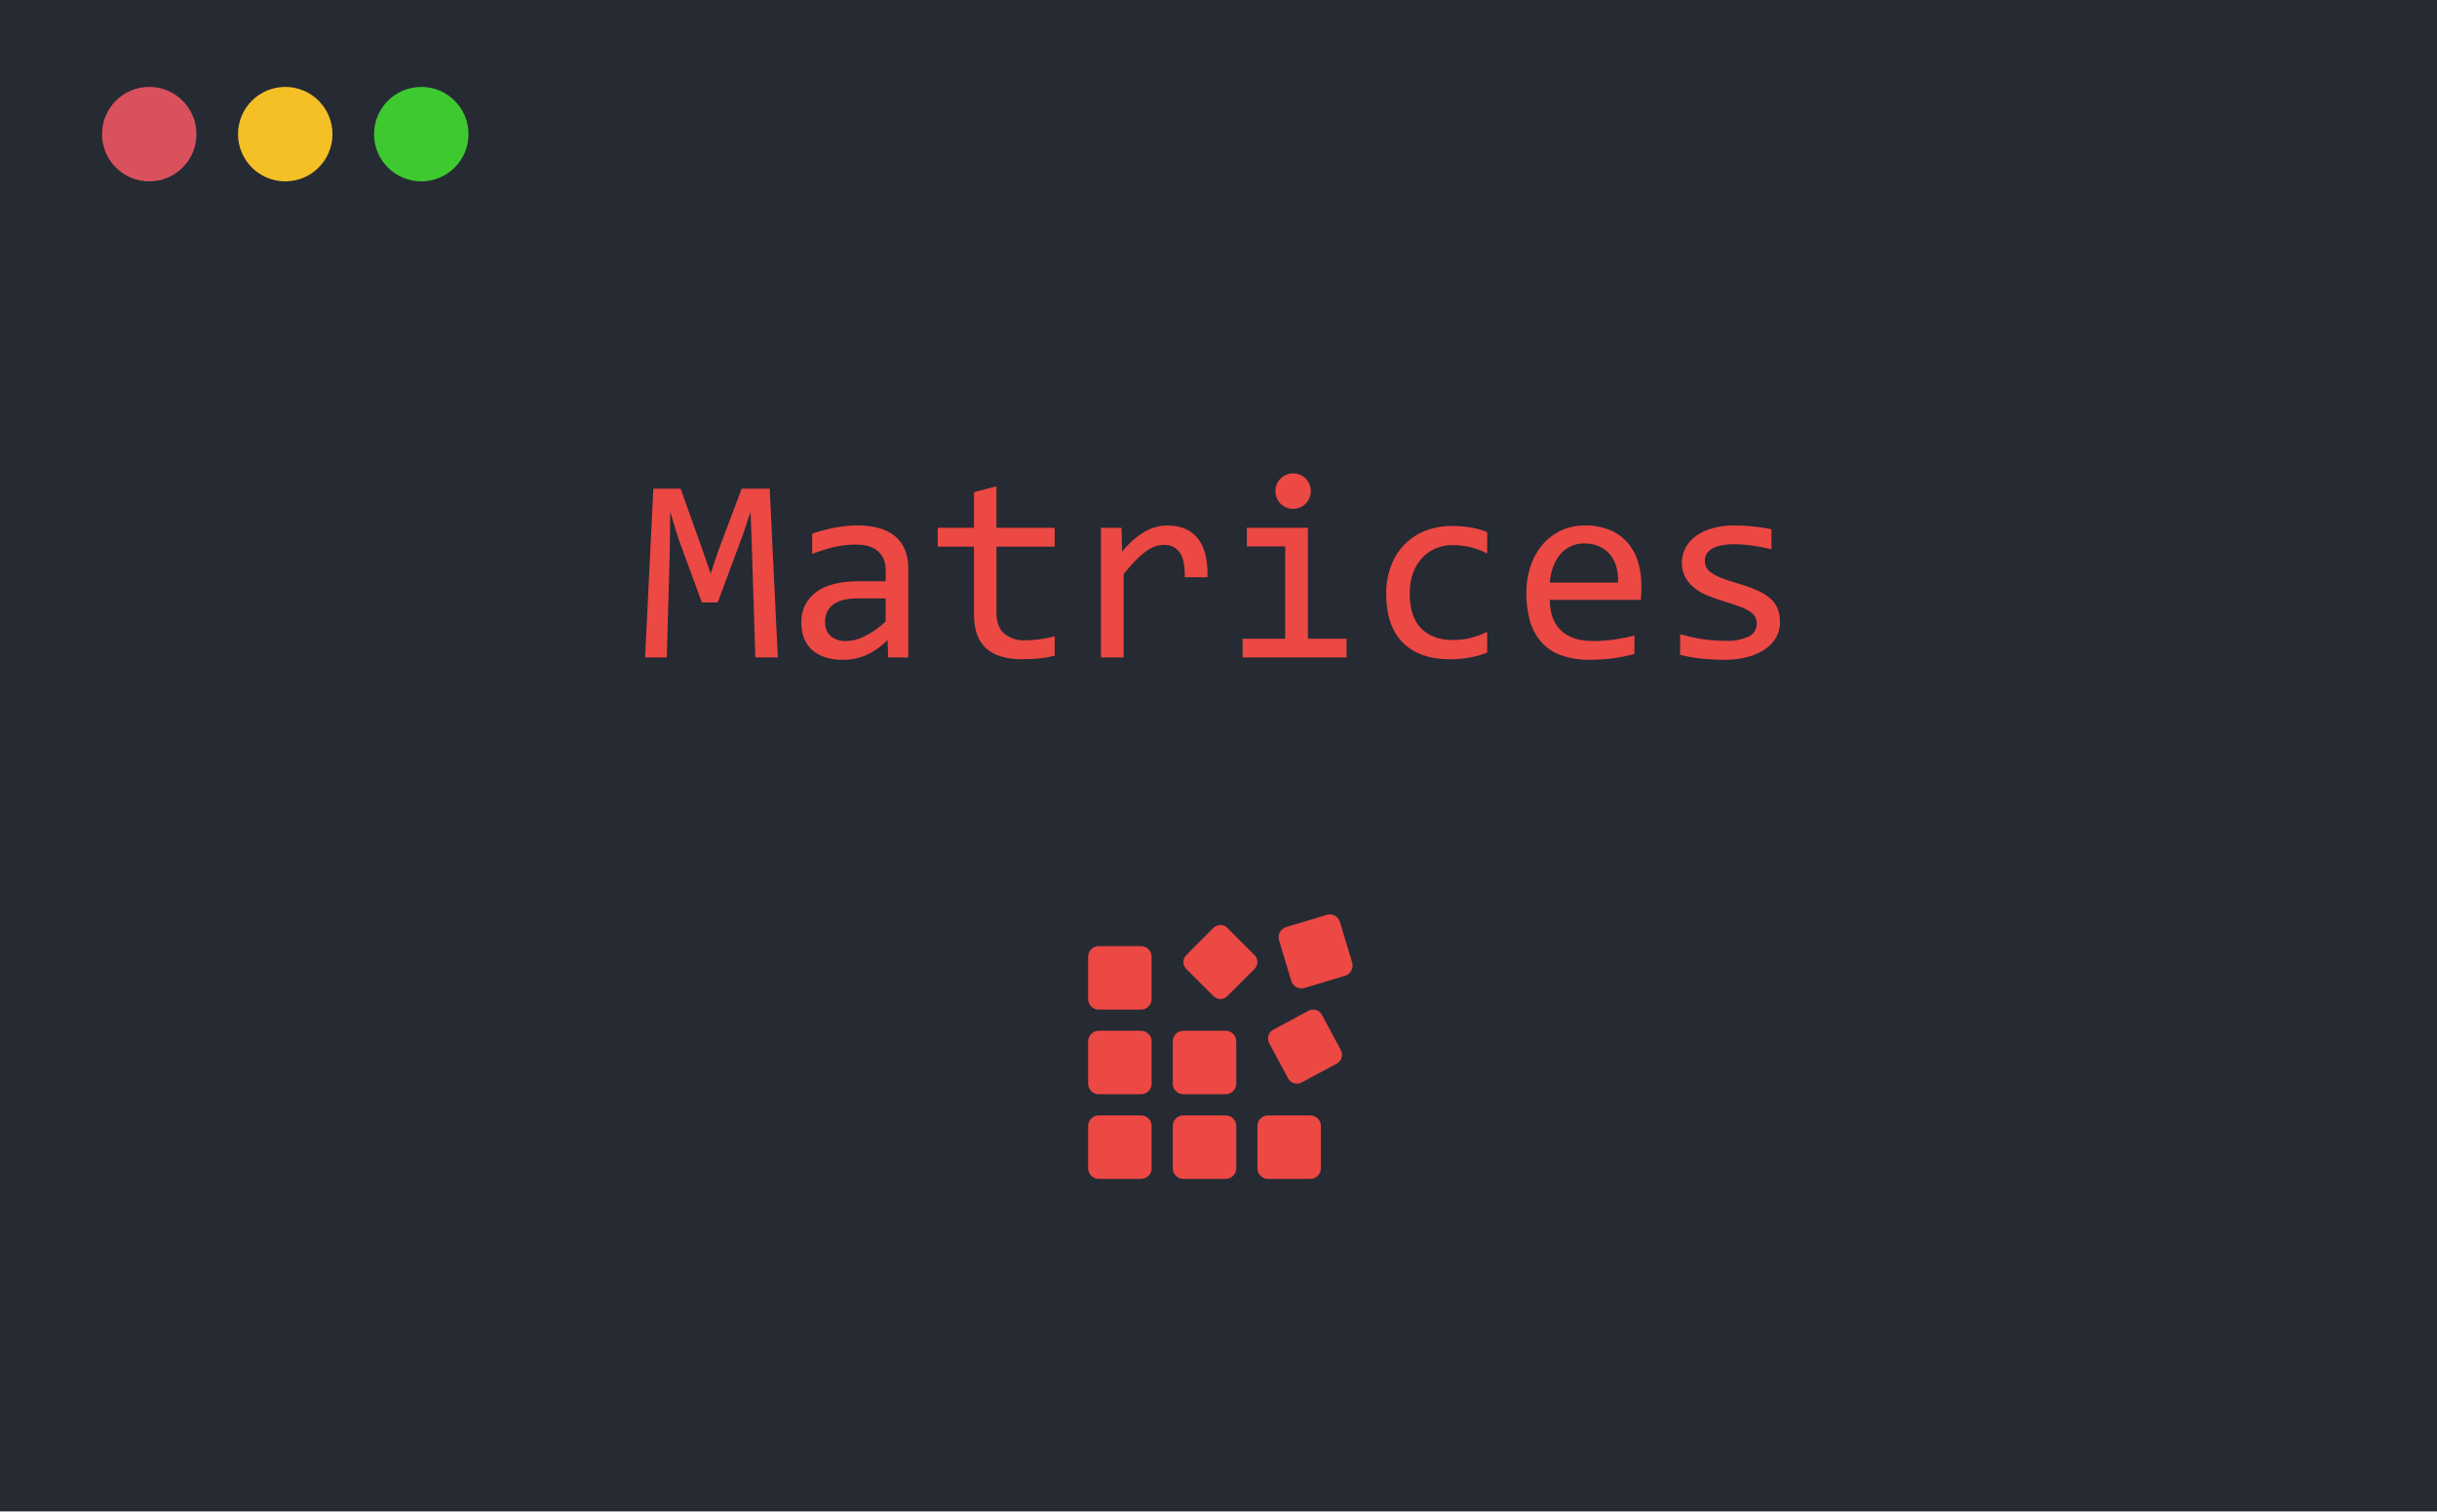
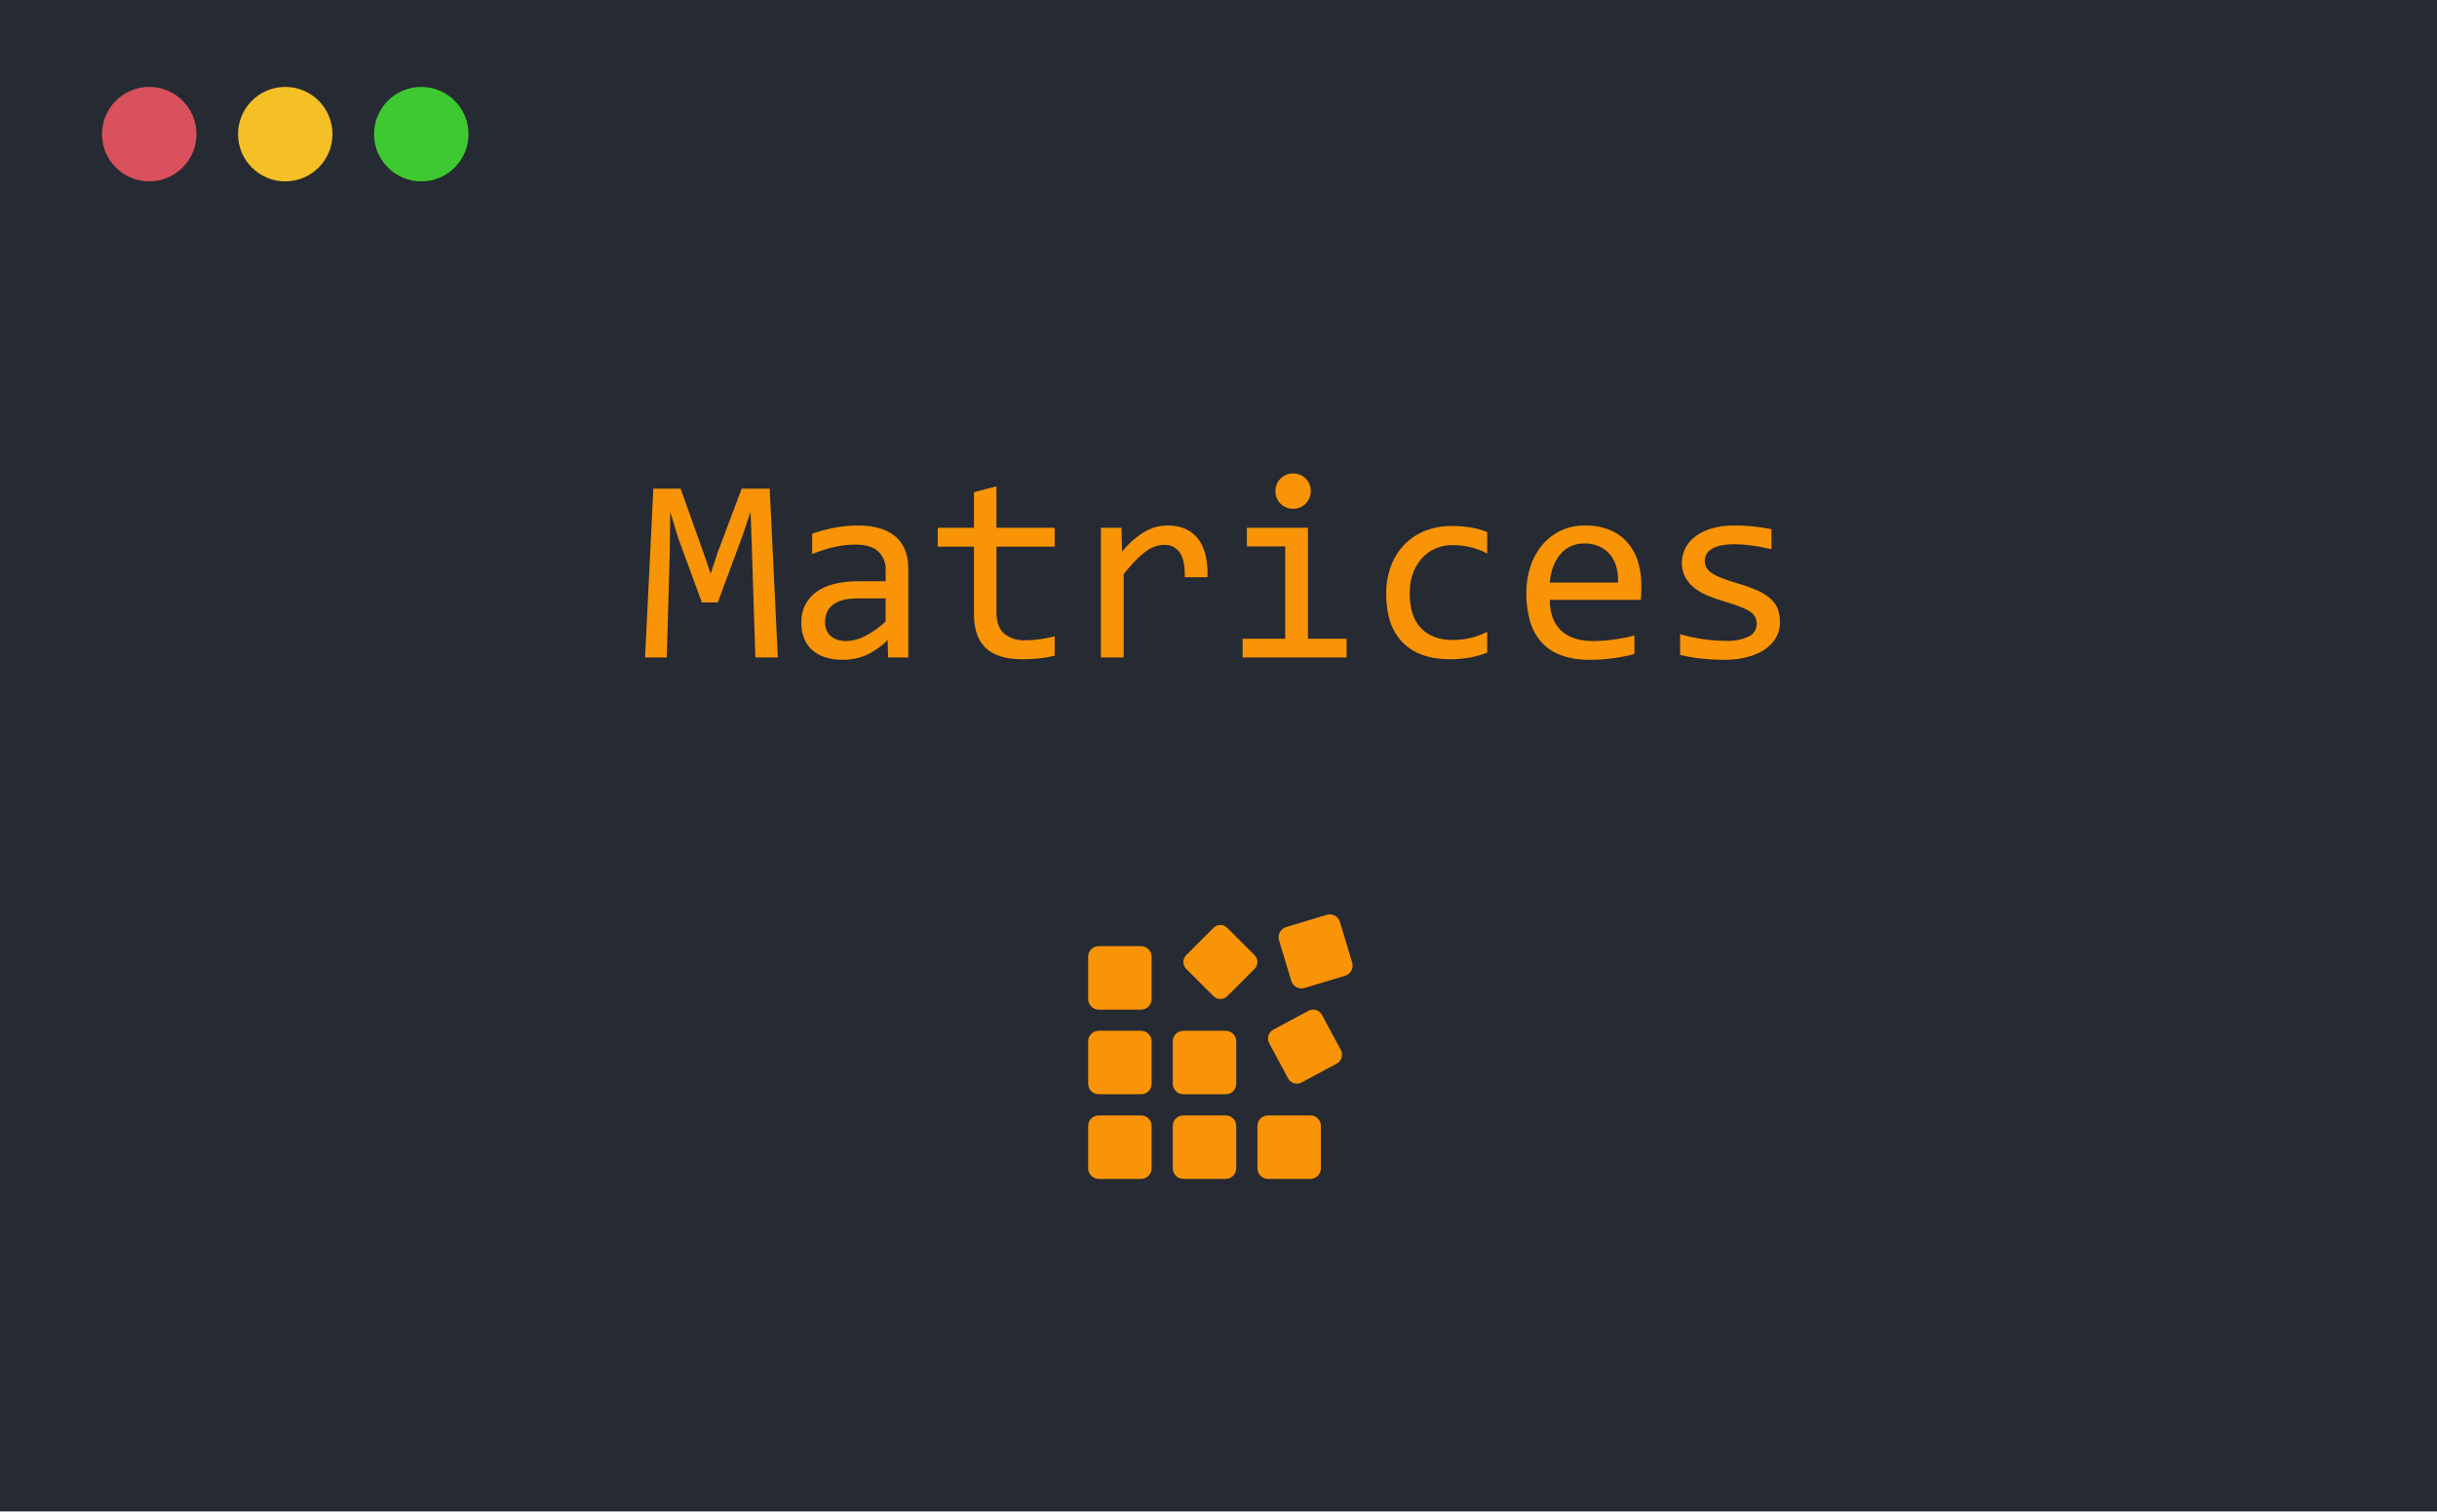
<svg xmlns="http://www.w3.org/2000/svg" width="645" height="400" viewBox="0 0 645 400">
  <defs>
-     <clipPath id="b">
+     <clipPath id="clip-Mod5">
      <rect width="645" height="400" />
    </clipPath>
  </defs>
-   <g id="a" clip-path="url(#b)">
+   <g id="Mod5" clip-path="url(#clip-Mod5)">
    <rect width="645" height="400" fill="#262a33" />
-     <circle cx="12.5" cy="12.5" r="12.5" transform="translate(27 23)" fill="#d9515d" />
-     <circle cx="12.5" cy="12.5" r="12.5" transform="translate(63 23)" fill="#f4c025" />
-     <circle cx="12.5" cy="12.5" r="12.5" transform="translate(99 23)" fill="#3ec930" />
-     <path d="M-117.134,0h-5.947l-.889-27.856-.376-10.7-2.085,6.221-6.6,17.773h-4.2l-6.289-17.09-2.085-6.9-.137,11.177L-146.528,0h-5.742l2.188-44.673h7.212l6.016,16.816,1.948,5.674,1.88-5.674,6.323-16.816h7.417Zm29.189,0-.137-4.614a18.6,18.6,0,0,1-5.691,4A15.321,15.321,0,0,1-99.839.615a14.864,14.864,0,0,1-5.024-.752A9.414,9.414,0,0,1-108.3-2.2,8.016,8.016,0,0,1-110.281-5.3a11.445,11.445,0,0,1-.632-3.862,9.586,9.586,0,0,1,3.845-8.083q3.845-2.922,11.365-2.922h7.109v-3.008a6.364,6.364,0,0,0-1.948-4.871q-1.948-1.829-5.947-1.829a25.428,25.428,0,0,0-5.725.649,40.242,40.242,0,0,0-5.828,1.846v-5.366q1.128-.41,2.512-.8t2.922-.7q1.538-.308,3.213-.5a30.314,30.314,0,0,1,3.384-.188,21.221,21.221,0,0,1,5.605.684,11.367,11.367,0,0,1,4.221,2.085,9.175,9.175,0,0,1,2.649,3.521,12.424,12.424,0,0,1,.923,4.99V0Zm-.649-15.62h-7.554a14.483,14.483,0,0,0-3.828.444,7.266,7.266,0,0,0-2.632,1.265,5.075,5.075,0,0,0-1.521,1.965,6.435,6.435,0,0,0-.5,2.581,5.858,5.858,0,0,0,.308,1.9,4.219,4.219,0,0,0,.991,1.606,4.784,4.784,0,0,0,1.777,1.111,7.625,7.625,0,0,0,2.666.41,11.272,11.272,0,0,0,4.7-1.248,22.962,22.962,0,0,0,5.588-3.948ZM-43.853-.479a28.967,28.967,0,0,1-4.17.735A42.6,42.6,0,0,1-52.4.479q-6.46,0-9.639-2.922t-3.179-8.972v-17.91h-9.6v-4.99h9.6V-43.75l5.947-1.538v10.972h15.415v4.99H-59.268v17.432q0,3.691,1.965,5.52a8.22,8.22,0,0,0,5.793,1.829A27.661,27.661,0,0,0-47.92-4.8a34.123,34.123,0,0,0,4.067-.8Zm12.236-33.838h5.435l.171,6.323a22.028,22.028,0,0,1,6-5.3,12.18,12.18,0,0,1,5.964-1.641q5.332,0,8.083,3.452t2.546,10.254H-9.434q.1-4.512-1.316-6.545A4.742,4.742,0,0,0-14.9-29.8a7.219,7.219,0,0,0-2.41.427,9.736,9.736,0,0,0-2.5,1.367,22.352,22.352,0,0,0-2.717,2.41A44.49,44.49,0,0,0-25.6-22.046V0h-6.016Zm48.774,4.922H7.007v-4.922H23.174v29.36h10.22V0H5.879V-4.956H17.158Zm2.085-19.312a4.718,4.718,0,0,1,1.846.359,4.465,4.465,0,0,1,1.487,1.008,4.853,4.853,0,0,1,.991,1.487,4.593,4.593,0,0,1,.359,1.829,4.63,4.63,0,0,1-.359,1.812,4.8,4.8,0,0,1-.991,1.5A4.465,4.465,0,0,1,21.089-39.7a4.718,4.718,0,0,1-1.846.359A4.718,4.718,0,0,1,17.4-39.7a4.465,4.465,0,0,1-1.487-1.008,4.8,4.8,0,0,1-.991-1.5,4.63,4.63,0,0,1-.359-1.812,4.593,4.593,0,0,1,.359-1.829,4.853,4.853,0,0,1,.991-1.487A4.465,4.465,0,0,1,17.4-48.347,4.718,4.718,0,0,1,19.243-48.706ZM70.615-1.265A25.726,25.726,0,0,1,65.847.051a29.227,29.227,0,0,1-5.042.427q-8.135,0-12.527-4.409T43.887-16.816A20.572,20.572,0,0,1,45.151-24.2a16.443,16.443,0,0,1,3.555-5.674,15.711,15.711,0,0,1,5.469-3.64,18.572,18.572,0,0,1,7.007-1.282,31.278,31.278,0,0,1,4.99.376,20.666,20.666,0,0,1,4.443,1.23v5.674a18.855,18.855,0,0,0-4.529-1.692,21.238,21.238,0,0,0-4.768-.53,10.86,10.86,0,0,0-4.324.872,10.544,10.544,0,0,0-3.572,2.512,11.9,11.9,0,0,0-2.427,4,15.038,15.038,0,0,0-.889,5.332q0,6.221,3.025,9.314t8.391,3.093a20.021,20.021,0,0,0,4.7-.547A19.485,19.485,0,0,0,70.615-6.8ZM111.426-18.97q0,1.265-.034,2.119t-.1,1.606h-24.1q0,5.264,2.939,8.083t8.477,2.82q1.5,0,3.008-.12t2.905-.325q1.4-.205,2.683-.461t2.375-.564V-.923A41.518,41.518,0,0,1,104.094.188a45.807,45.807,0,0,1-6.34.427,21.56,21.56,0,0,1-7.588-1.2A12.987,12.987,0,0,1,84.954-4.05a14.284,14.284,0,0,1-3.008-5.571,26.366,26.366,0,0,1-.974-7.468,22.177,22.177,0,0,1,1.042-6.853,17.2,17.2,0,0,1,3.042-5.674,14.623,14.623,0,0,1,4.9-3.879,14.7,14.7,0,0,1,6.6-1.436,16.744,16.744,0,0,1,6.357,1.128,12.766,12.766,0,0,1,4.666,3.2,13.625,13.625,0,0,1,2.871,5.024A21.063,21.063,0,0,1,111.426-18.97Zm-6.187-.854a12.965,12.965,0,0,0-.444-4.187,8.813,8.813,0,0,0-1.692-3.264,7.88,7.88,0,0,0-2.854-2.136,9.579,9.579,0,0,0-3.965-.769,8.281,8.281,0,0,0-3.555.752,8.107,8.107,0,0,0-2.769,2.119,10.947,10.947,0,0,0-1.88,3.281,15.129,15.129,0,0,0-.889,4.2ZM148.1-9.365a8.169,8.169,0,0,1-.615,3.247,8.518,8.518,0,0,1-1.675,2.546,10.419,10.419,0,0,1-2.461,1.9,16.361,16.361,0,0,1-2.991,1.3,19.676,19.676,0,0,1-3.264.752,23.187,23.187,0,0,1-3.281.239A61.5,61.5,0,0,1,127.4.308a43.232,43.232,0,0,1-5.725-.991V-6.152a47.641,47.641,0,0,0,5.981,1.3,39.963,39.963,0,0,0,5.913.444A13.267,13.267,0,0,0,139.9-5.571a3.635,3.635,0,0,0,2.051-3.315,4.06,4.06,0,0,0-.325-1.658,3.766,3.766,0,0,0-1.179-1.4A11.271,11.271,0,0,0,137.8-13.33q-1.794-.718-4.9-1.641a34.814,34.814,0,0,1-4.29-1.555,14.383,14.383,0,0,1-3.4-2.068,8.88,8.88,0,0,1-2.256-2.8,8.243,8.243,0,0,1-.82-3.794,8.718,8.718,0,0,1,.667-3.145,8.545,8.545,0,0,1,2.273-3.179,12.649,12.649,0,0,1,4.341-2.444,20.587,20.587,0,0,1,6.836-.974q2.017,0,4.478.222a46.239,46.239,0,0,1,5.127.769v5.3a49.016,49.016,0,0,0-5.315-1.008,34.631,34.631,0,0,0-4.358-.325,17.39,17.39,0,0,0-3.743.342,7.766,7.766,0,0,0-2.461.94,3.669,3.669,0,0,0-1.35,1.4,3.741,3.741,0,0,0-.41,1.726,3.839,3.839,0,0,0,.359,1.675,4.008,4.008,0,0,0,1.333,1.453,13.138,13.138,0,0,0,2.717,1.4q1.743.7,4.546,1.521a36.362,36.362,0,0,1,5.127,1.863,13.233,13.233,0,0,1,3.384,2.17,7,7,0,0,1,1.863,2.7A9.687,9.687,0,0,1,148.1-9.365Z" transform="translate(323 174)" fill="#ec4844" />
-     <path d="M68.258,1.016a2.8,2.8,0,0,0-1.11.1L56.4,4.358a2.809,2.809,0,0,0-1.876,3.5L57.764,18.6a2.8,2.8,0,0,0,3.494,1.876L72,17.242a2.809,2.809,0,0,0,1.876-3.5L70.643,3A2.8,2.8,0,0,0,68.258,1.016ZM39,3.8a2.552,2.552,0,0,0-1.81.749L29.949,11.79a2.56,2.56,0,0,0,0,3.62l7.241,7.241a2.56,2.56,0,0,0,3.62,0l7.241-7.241a2.56,2.56,0,0,0,0-3.62L40.81,4.549A2.554,2.554,0,0,0,39,3.8ZM6.8,9.4A2.8,2.8,0,0,0,4,12.2V23.4a2.8,2.8,0,0,0,2.8,2.8H18a2.8,2.8,0,0,0,2.8-2.8V12.2A2.8,2.8,0,0,0,18,9.4ZM63.3,26.211a2.644,2.644,0,0,0-1.006.306l-9.308,5A2.645,2.645,0,0,0,51.918,35.1l5,9.308A2.645,2.645,0,0,0,60.5,45.483l9.308-5A2.645,2.645,0,0,0,70.883,36.9l-5-9.308A2.643,2.643,0,0,0,63.3,26.211ZM6.8,31.8A2.8,2.8,0,0,0,4,34.6V45.8a2.8,2.8,0,0,0,2.8,2.8H18a2.8,2.8,0,0,0,2.8-2.8V34.6A2.8,2.8,0,0,0,18,31.8Zm22.4,0a2.8,2.8,0,0,0-2.8,2.8V45.8a2.8,2.8,0,0,0,2.8,2.8H40.4a2.8,2.8,0,0,0,2.8-2.8V34.6a2.8,2.8,0,0,0-2.8-2.8ZM6.8,54.2A2.8,2.8,0,0,0,4,57V68.2A2.8,2.8,0,0,0,6.8,71H18a2.8,2.8,0,0,0,2.8-2.8V57A2.8,2.8,0,0,0,18,54.2Zm22.4,0A2.8,2.8,0,0,0,26.4,57V68.2A2.8,2.8,0,0,0,29.2,71H40.4a2.8,2.8,0,0,0,2.8-2.8V57a2.8,2.8,0,0,0-2.8-2.8Zm22.4,0A2.8,2.8,0,0,0,48.8,57V68.2A2.8,2.8,0,0,0,51.6,71H62.8a2.8,2.8,0,0,0,2.8-2.8V57a2.8,2.8,0,0,0-2.8-2.8Z" transform="translate(284 241)" fill="#ec4844" />
+     <circle id="Elipse_1" data-name="Elipse 1" cx="12.5" cy="12.5" r="12.5" transform="translate(27 23)" fill="#d9515d" />
+     <circle id="Elipse_2" data-name="Elipse 2" cx="12.5" cy="12.5" r="12.5" transform="translate(63 23)" fill="#f4c025" />
+     <circle id="Elipse_3" data-name="Elipse 3" cx="12.5" cy="12.5" r="12.5" transform="translate(99 23)" fill="#3ec930" />
+     <path id="Trazado_6" data-name="Trazado 6" d="M-117.134,0h-5.947l-.889-27.856-.376-10.7-2.085,6.221-6.6,17.773h-4.2l-6.289-17.09-2.085-6.9-.137,11.177L-146.528,0h-5.742l2.188-44.673h7.212l6.016,16.816,1.948,5.674,1.88-5.674,6.323-16.816h7.417Zm29.189,0-.137-4.614a18.6,18.6,0,0,1-5.691,4A15.321,15.321,0,0,1-99.839.615a14.864,14.864,0,0,1-5.024-.752A9.414,9.414,0,0,1-108.3-2.2,8.016,8.016,0,0,1-110.281-5.3a11.445,11.445,0,0,1-.632-3.862,9.586,9.586,0,0,1,3.845-8.083q3.845-2.922,11.365-2.922h7.109v-3.008a6.364,6.364,0,0,0-1.948-4.871q-1.948-1.829-5.947-1.829a25.428,25.428,0,0,0-5.725.649,40.242,40.242,0,0,0-5.828,1.846v-5.366q1.128-.41,2.512-.8t2.922-.7q1.538-.308,3.213-.5a30.314,30.314,0,0,1,3.384-.188,21.221,21.221,0,0,1,5.605.684,11.367,11.367,0,0,1,4.221,2.085,9.175,9.175,0,0,1,2.649,3.521,12.424,12.424,0,0,1,.923,4.99V0Zm-.649-15.62h-7.554a14.483,14.483,0,0,0-3.828.444,7.266,7.266,0,0,0-2.632,1.265,5.075,5.075,0,0,0-1.521,1.965,6.435,6.435,0,0,0-.5,2.581,5.858,5.858,0,0,0,.308,1.9,4.219,4.219,0,0,0,.991,1.606,4.784,4.784,0,0,0,1.777,1.111,7.625,7.625,0,0,0,2.666.41,11.272,11.272,0,0,0,4.7-1.248,22.962,22.962,0,0,0,5.588-3.948ZM-43.853-.479a28.967,28.967,0,0,1-4.17.735A42.6,42.6,0,0,1-52.4.479q-6.46,0-9.639-2.922t-3.179-8.972v-17.91h-9.6v-4.99h9.6V-43.75l5.947-1.538v10.972h15.415v4.99H-59.268v17.432q0,3.691,1.965,5.52a8.22,8.22,0,0,0,5.793,1.829A27.661,27.661,0,0,0-47.92-4.8a34.123,34.123,0,0,0,4.067-.8Zm12.236-33.838h5.435l.171,6.323a22.028,22.028,0,0,1,6-5.3,12.18,12.18,0,0,1,5.964-1.641q5.332,0,8.083,3.452t2.546,10.254H-9.434q.1-4.512-1.316-6.545A4.742,4.742,0,0,0-14.9-29.8a7.219,7.219,0,0,0-2.41.427,9.736,9.736,0,0,0-2.5,1.367,22.352,22.352,0,0,0-2.717,2.41A44.49,44.49,0,0,0-25.6-22.046V0h-6.016Zm48.774,4.922H7.007v-4.922H23.174v29.36h10.22V0H5.879V-4.956H17.158Zm2.085-19.312a4.718,4.718,0,0,1,1.846.359,4.465,4.465,0,0,1,1.487,1.008,4.853,4.853,0,0,1,.991,1.487,4.593,4.593,0,0,1,.359,1.829,4.63,4.63,0,0,1-.359,1.812,4.8,4.8,0,0,1-.991,1.5A4.465,4.465,0,0,1,21.089-39.7a4.718,4.718,0,0,1-1.846.359A4.718,4.718,0,0,1,17.4-39.7a4.465,4.465,0,0,1-1.487-1.008,4.8,4.8,0,0,1-.991-1.5,4.63,4.63,0,0,1-.359-1.812,4.593,4.593,0,0,1,.359-1.829,4.853,4.853,0,0,1,.991-1.487A4.465,4.465,0,0,1,17.4-48.347,4.718,4.718,0,0,1,19.243-48.706ZM70.615-1.265A25.726,25.726,0,0,1,65.847.051a29.227,29.227,0,0,1-5.042.427q-8.135,0-12.527-4.409T43.887-16.816A20.572,20.572,0,0,1,45.151-24.2a16.443,16.443,0,0,1,3.555-5.674,15.711,15.711,0,0,1,5.469-3.64,18.572,18.572,0,0,1,7.007-1.282,31.278,31.278,0,0,1,4.99.376,20.666,20.666,0,0,1,4.443,1.23v5.674a18.855,18.855,0,0,0-4.529-1.692,21.238,21.238,0,0,0-4.768-.53,10.86,10.86,0,0,0-4.324.872,10.544,10.544,0,0,0-3.572,2.512,11.9,11.9,0,0,0-2.427,4,15.038,15.038,0,0,0-.889,5.332q0,6.221,3.025,9.314t8.391,3.093a20.021,20.021,0,0,0,4.7-.547A19.485,19.485,0,0,0,70.615-6.8ZM111.426-18.97q0,1.265-.034,2.119t-.1,1.606h-24.1q0,5.264,2.939,8.083t8.477,2.82q1.5,0,3.008-.12t2.905-.325q1.4-.205,2.683-.461t2.375-.564V-.923A41.518,41.518,0,0,1,104.094.188a45.807,45.807,0,0,1-6.34.427,21.56,21.56,0,0,1-7.588-1.2A12.987,12.987,0,0,1,84.954-4.05a14.284,14.284,0,0,1-3.008-5.571,26.366,26.366,0,0,1-.974-7.468,22.177,22.177,0,0,1,1.042-6.853,17.2,17.2,0,0,1,3.042-5.674,14.623,14.623,0,0,1,4.9-3.879,14.7,14.7,0,0,1,6.6-1.436,16.744,16.744,0,0,1,6.357,1.128,12.766,12.766,0,0,1,4.666,3.2,13.625,13.625,0,0,1,2.871,5.024A21.063,21.063,0,0,1,111.426-18.97Zm-6.187-.854a12.965,12.965,0,0,0-.444-4.187,8.813,8.813,0,0,0-1.692-3.264,7.88,7.88,0,0,0-2.854-2.136,9.579,9.579,0,0,0-3.965-.769,8.281,8.281,0,0,0-3.555.752,8.107,8.107,0,0,0-2.769,2.119,10.947,10.947,0,0,0-1.88,3.281,15.129,15.129,0,0,0-.889,4.2ZM148.1-9.365a8.169,8.169,0,0,1-.615,3.247,8.518,8.518,0,0,1-1.675,2.546,10.419,10.419,0,0,1-2.461,1.9,16.361,16.361,0,0,1-2.991,1.3,19.676,19.676,0,0,1-3.264.752,23.187,23.187,0,0,1-3.281.239A61.5,61.5,0,0,1,127.4.308a43.232,43.232,0,0,1-5.725-.991V-6.152a47.641,47.641,0,0,0,5.981,1.3,39.963,39.963,0,0,0,5.913.444A13.267,13.267,0,0,0,139.9-5.571a3.635,3.635,0,0,0,2.051-3.315,4.06,4.06,0,0,0-.325-1.658,3.766,3.766,0,0,0-1.179-1.4A11.271,11.271,0,0,0,137.8-13.33q-1.794-.718-4.9-1.641a34.814,34.814,0,0,1-4.29-1.555,14.383,14.383,0,0,1-3.4-2.068,8.88,8.88,0,0,1-2.256-2.8,8.243,8.243,0,0,1-.82-3.794,8.718,8.718,0,0,1,.667-3.145,8.545,8.545,0,0,1,2.273-3.179,12.649,12.649,0,0,1,4.341-2.444,20.587,20.587,0,0,1,6.836-.974q2.017,0,4.478.222a46.239,46.239,0,0,1,5.127.769v5.3a49.016,49.016,0,0,0-5.315-1.008,34.631,34.631,0,0,0-4.358-.325,17.39,17.39,0,0,0-3.743.342,7.766,7.766,0,0,0-2.461.94,3.669,3.669,0,0,0-1.35,1.4,3.741,3.741,0,0,0-.41,1.726,3.839,3.839,0,0,0,.359,1.675,4.008,4.008,0,0,0,1.333,1.453,13.138,13.138,0,0,0,2.717,1.4q1.743.7,4.546,1.521a36.362,36.362,0,0,1,5.127,1.863,13.233,13.233,0,0,1,3.384,2.17,7,7,0,0,1,1.863,2.7A9.687,9.687,0,0,1,148.1-9.365Z" transform="translate(323 174)" fill="#f89406" />
+     <path id="icons8-registry-editor" d="M68.258,1.016a2.8,2.8,0,0,0-1.11.1L56.4,4.358a2.809,2.809,0,0,0-1.876,3.5L57.764,18.6a2.8,2.8,0,0,0,3.494,1.876L72,17.242a2.809,2.809,0,0,0,1.876-3.5L70.643,3A2.8,2.8,0,0,0,68.258,1.016ZM39,3.8a2.552,2.552,0,0,0-1.81.749L29.949,11.79a2.56,2.56,0,0,0,0,3.62l7.241,7.241a2.56,2.56,0,0,0,3.62,0l7.241-7.241a2.56,2.56,0,0,0,0-3.62L40.81,4.549A2.554,2.554,0,0,0,39,3.8ZM6.8,9.4A2.8,2.8,0,0,0,4,12.2V23.4a2.8,2.8,0,0,0,2.8,2.8H18a2.8,2.8,0,0,0,2.8-2.8V12.2A2.8,2.8,0,0,0,18,9.4ZM63.3,26.211a2.644,2.644,0,0,0-1.006.306l-9.308,5A2.645,2.645,0,0,0,51.918,35.1l5,9.308A2.645,2.645,0,0,0,60.5,45.483l9.308-5A2.645,2.645,0,0,0,70.883,36.9l-5-9.308A2.643,2.643,0,0,0,63.3,26.211ZM6.8,31.8A2.8,2.8,0,0,0,4,34.6V45.8a2.8,2.8,0,0,0,2.8,2.8H18a2.8,2.8,0,0,0,2.8-2.8V34.6A2.8,2.8,0,0,0,18,31.8Zm22.4,0a2.8,2.8,0,0,0-2.8,2.8V45.8a2.8,2.8,0,0,0,2.8,2.8H40.4a2.8,2.8,0,0,0,2.8-2.8V34.6a2.8,2.8,0,0,0-2.8-2.8ZM6.8,54.2A2.8,2.8,0,0,0,4,57V68.2A2.8,2.8,0,0,0,6.8,71H18a2.8,2.8,0,0,0,2.8-2.8V57A2.8,2.8,0,0,0,18,54.2Zm22.4,0A2.8,2.8,0,0,0,26.4,57V68.2A2.8,2.8,0,0,0,29.2,71H40.4a2.8,2.8,0,0,0,2.8-2.8V57a2.8,2.8,0,0,0-2.8-2.8Zm22.4,0A2.8,2.8,0,0,0,48.8,57V68.2A2.8,2.8,0,0,0,51.6,71H62.8a2.8,2.8,0,0,0,2.8-2.8V57a2.8,2.8,0,0,0-2.8-2.8Z" transform="translate(284 241)" fill="#f89406" />
  </g>
</svg>
